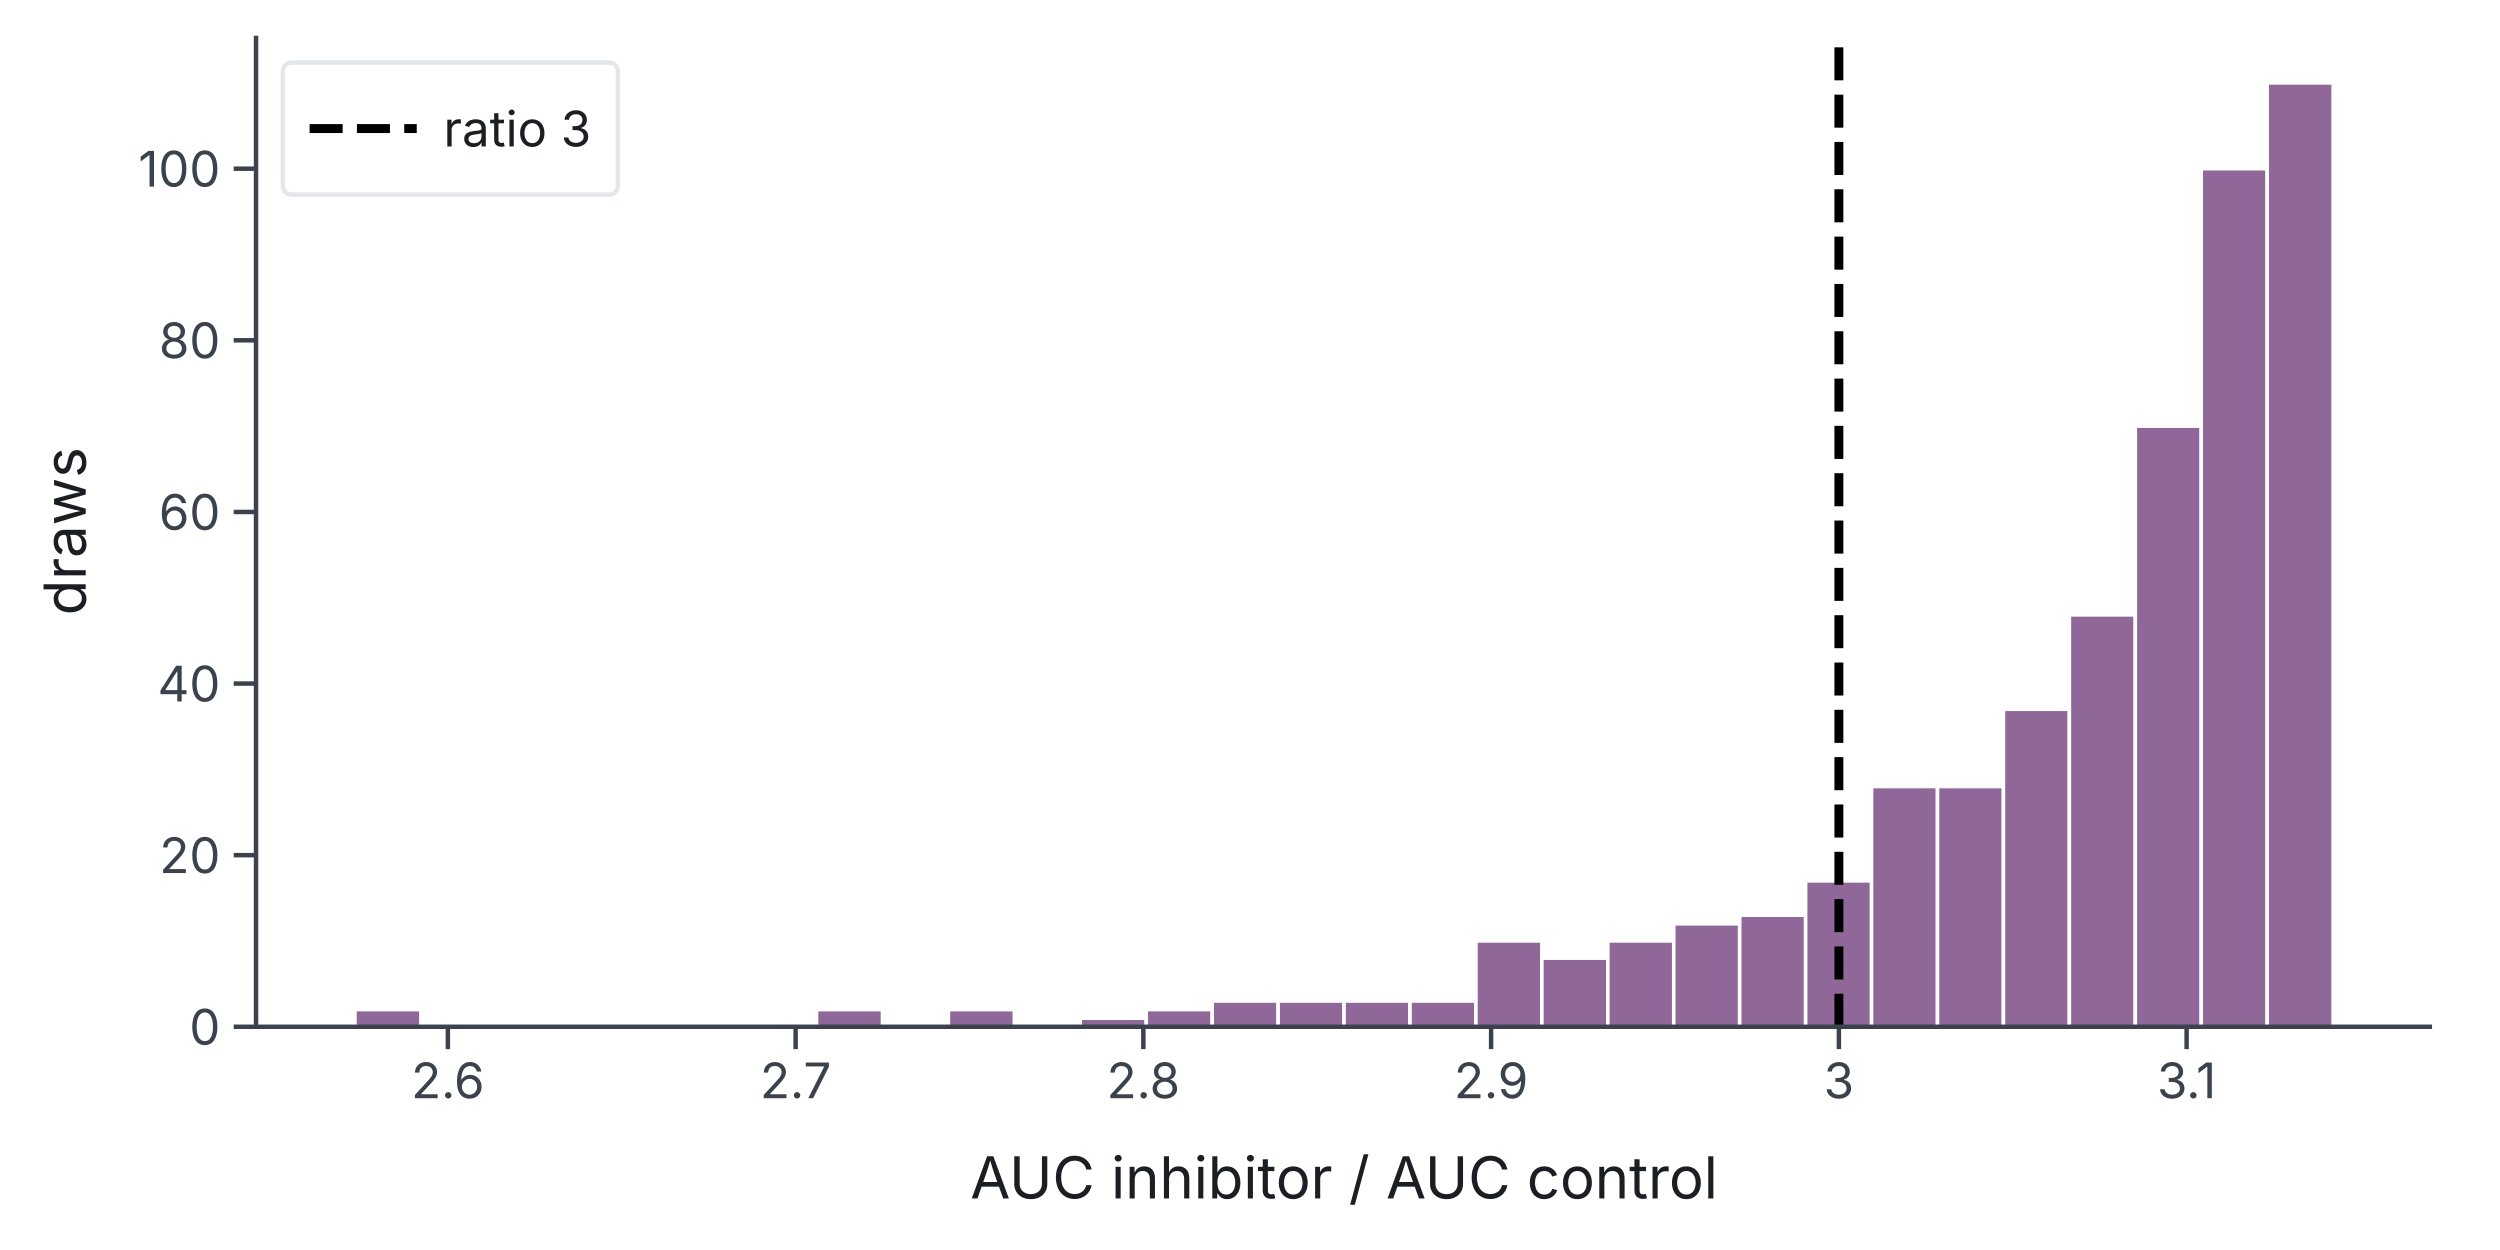
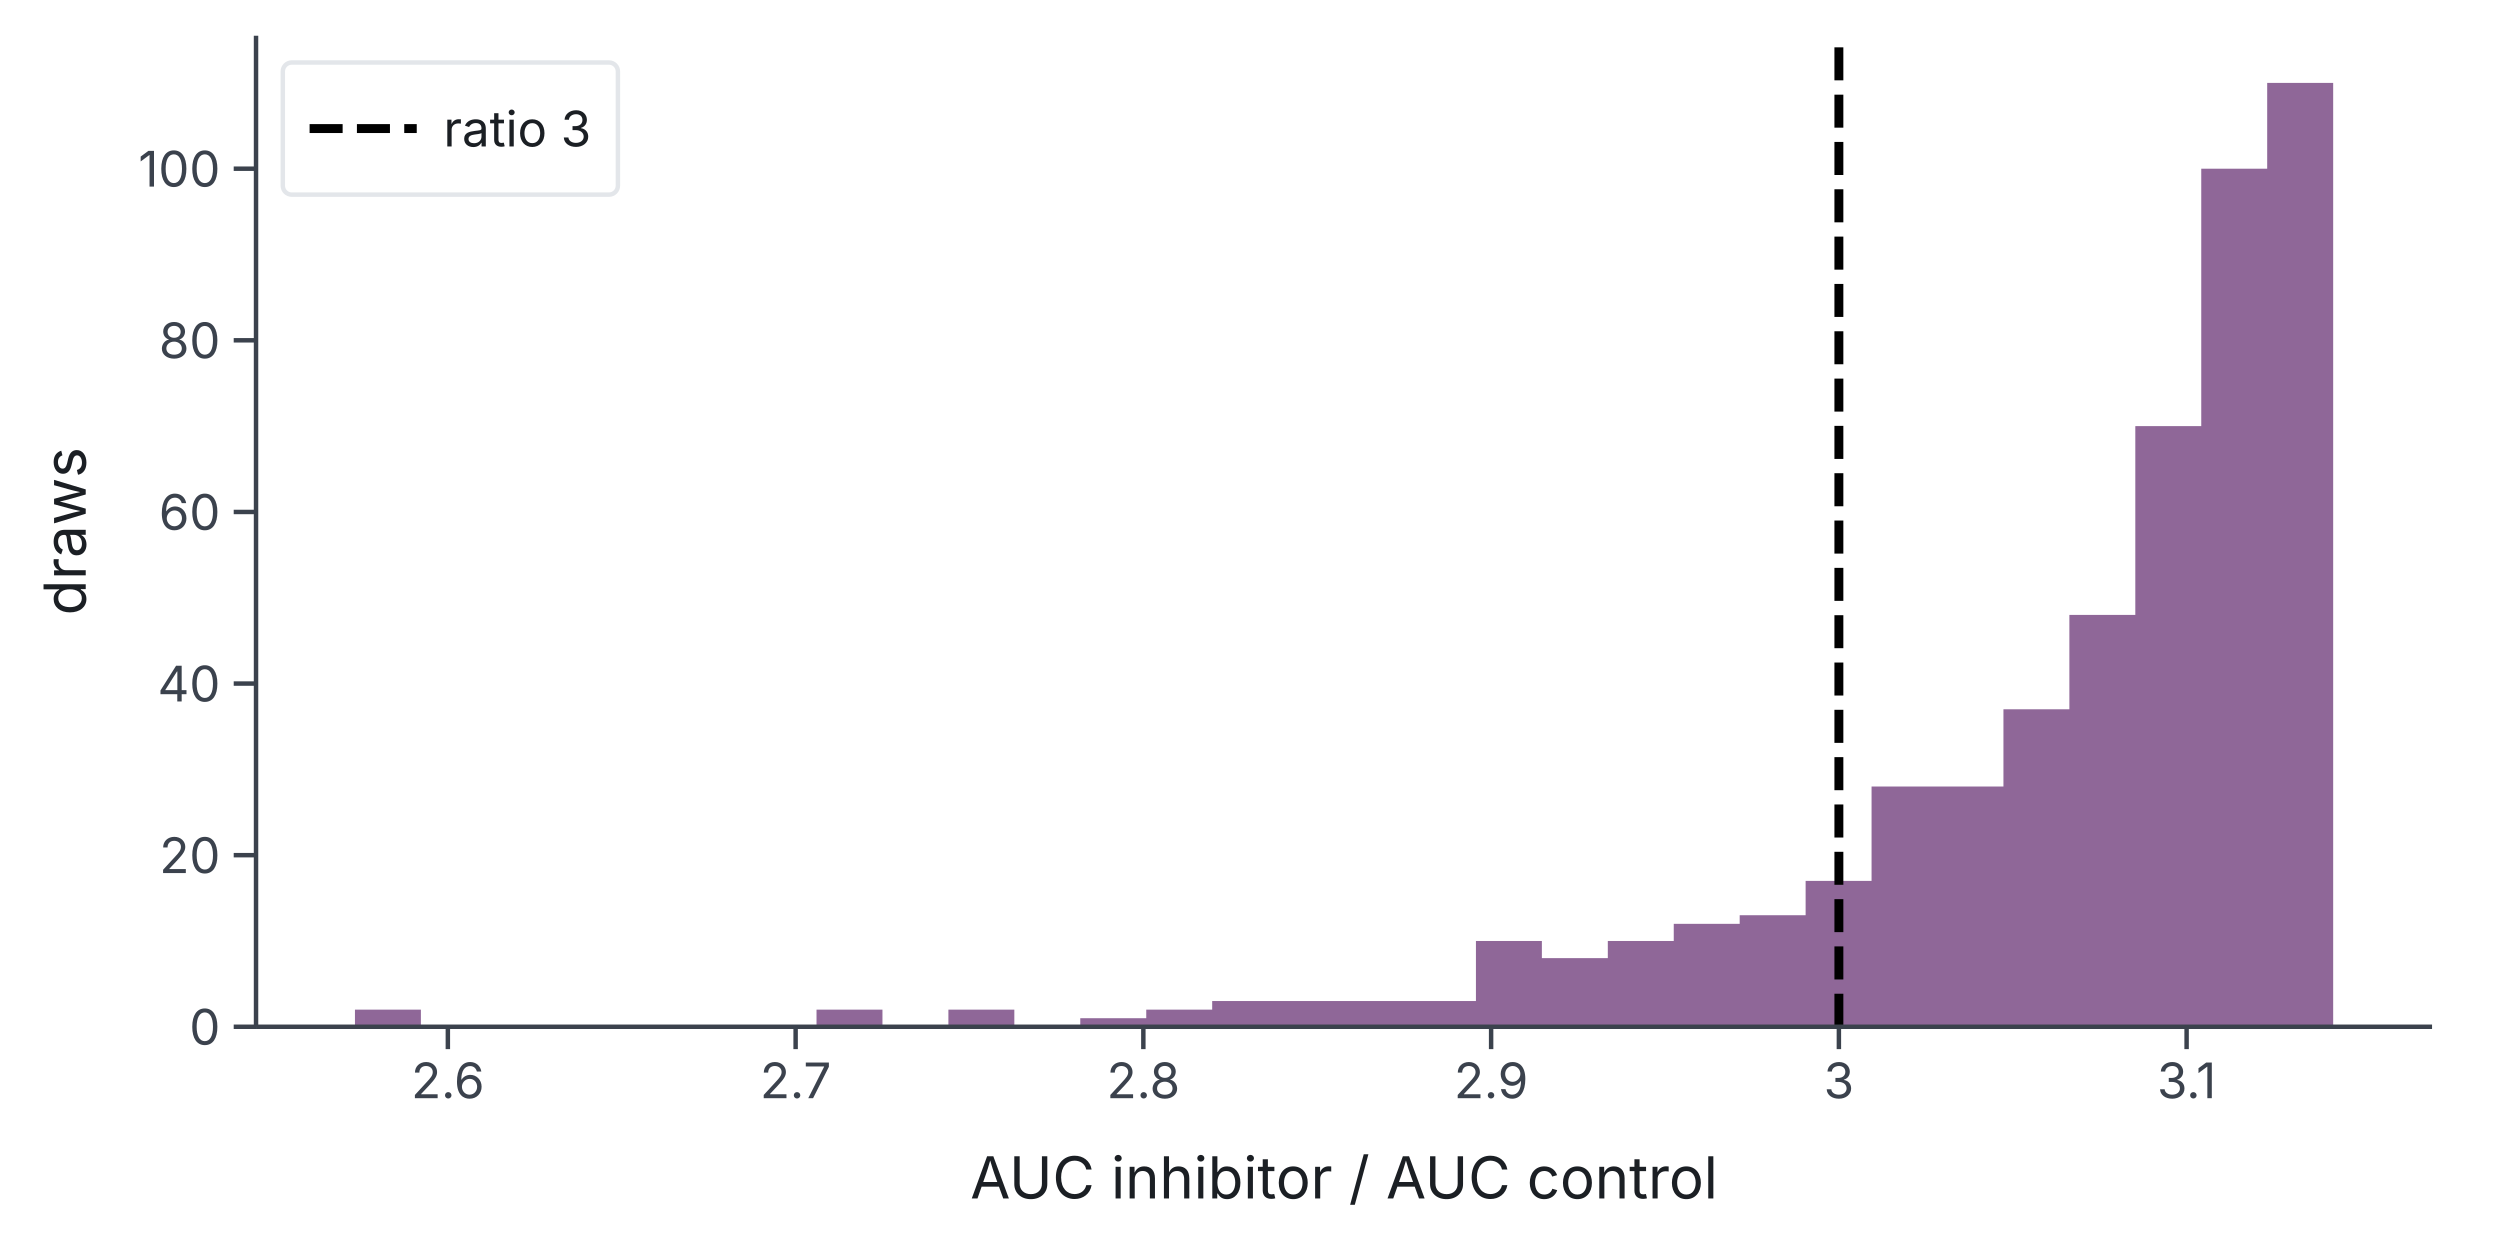
<svg xmlns="http://www.w3.org/2000/svg" width="560" height="280" viewBox="0 0 560 280" class="sbmlsim-figure" role="img" font-family="Inter, -apple-system, BlinkMacSystemFont, 'Segoe UI', Roboto, Helvetica, Arial, sans-serif">
  <defs>
-     <clipPath id="sbmlsim-b7f0ab2d1b5c-p0-clip-0">
+     <clipPath id="sbmlsim-34297de027d4-p0-clip-0">
      <rect x="49.35" y="0" width="487.43" height="222" />
    </clipPath>
  </defs>
  <g class="charton-background">
    <rect x="0" y="0" width="560" height="280" fill="#ffffff" />
  </g>
  <svg class="sbmlsim-plot" data-plot="p0" x="8" y="8" width="544" height="264" overflow="visible">
-     <g class="charton-plot" clip-path="url(#sbmlsim-b7f0ab2d1b5c-p0-clip-0)">
+     <g class="charton-plot" clip-path="url(#sbmlsim-34297de027d4-p0-clip-0)">
      <g class="sbmlsim-element sbmlsim-histogram" data-element="e0">
        <g class="charton-mark charton-mark-polygon">
-           <path d="M71.51 222L86.28 222L86.28 218.16L71.51 218.16Z" fill="#440154" opacity="0.6" />
-           <path d="M71.51 222L86.28 222L86.28 218.16L71.51 218.16Z" fill="none" stroke="#ffffff" stroke-width="0.8" />
-           <path d="M174.9 222L189.67 222L189.67 218.16L174.9 218.16Z" fill="#440154" opacity="0.6" />
-           <path d="M174.9 222L189.67 222L189.67 218.16L174.9 218.16Z" fill="none" stroke="#ffffff" stroke-width="0.8" />
-           <path d="M204.44 222L219.21 222L219.21 218.16L204.44 218.16Z" fill="#440154" opacity="0.6" />
-           <path d="M204.44 222L219.21 222L219.21 218.16L204.44 218.16Z" fill="none" stroke="#ffffff" stroke-width="0.8" />
-           <path d="M233.98 222L248.76 222L248.76 220.08L233.98 220.08Z" fill="#440154" opacity="0.6" />
-           <path d="M233.98 222L248.76 222L248.76 220.08L233.98 220.08Z" fill="none" stroke="#ffffff" stroke-width="0.8" />
-           <path d="M248.76 222L263.53 222L263.53 218.16L248.76 218.16Z" fill="#440154" opacity="0.6" />
-           <path d="M248.76 222L263.53 222L263.53 218.16L248.76 218.16Z" fill="none" stroke="#ffffff" stroke-width="0.8" />
-           <path d="M263.53 222L278.3 222L278.3 216.23L263.53 216.23Z" fill="#440154" opacity="0.6" />
-           <path d="M263.53 222L278.3 222L278.3 216.23L263.53 216.23Z" fill="none" stroke="#ffffff" stroke-width="0.8" />
-           <path d="M278.3 222L293.07 222L293.07 216.23L278.3 216.23Z" fill="#440154" opacity="0.6" />
-           <path d="M278.3 222L293.07 222L293.07 216.23L278.3 216.23Z" fill="none" stroke="#ffffff" stroke-width="0.8" />
-           <path d="M293.07 222L307.84 222L307.84 216.23L293.07 216.23Z" fill="#440154" opacity="0.6" />
-           <path d="M293.07 222L307.84 222L307.84 216.23L293.07 216.23Z" fill="none" stroke="#ffffff" stroke-width="0.8" />
-           <path d="M307.84 222L322.61 222L322.61 216.23L307.84 216.23Z" fill="#440154" opacity="0.6" />
-           <path d="M307.84 222L322.61 222L322.61 216.23L307.84 216.23Z" fill="none" stroke="#ffffff" stroke-width="0.8" />
-           <path d="M322.61 222L337.38 222L337.38 202.78L322.61 202.78Z" fill="#440154" opacity="0.6" />
-           <path d="M322.61 222L337.38 222L337.38 202.78L322.61 202.78Z" fill="none" stroke="#ffffff" stroke-width="0.8" />
-           <path d="M337.38 222L352.15 222L352.15 206.62L337.38 206.62Z" fill="#440154" opacity="0.6" />
-           <path d="M337.38 222L352.15 222L352.15 206.62L337.38 206.62Z" fill="none" stroke="#ffffff" stroke-width="0.8" />
-           <path d="M352.15 222L366.92 222L366.92 202.78L352.15 202.78Z" fill="#440154" opacity="0.6" />
-           <path d="M352.15 222L366.92 222L366.92 202.78L352.15 202.78Z" fill="none" stroke="#ffffff" stroke-width="0.8" />
-           <path d="M366.92 222L381.69 222L381.69 198.94L366.92 198.94Z" fill="#440154" opacity="0.6" />
-           <path d="M366.92 222L381.69 222L381.69 198.94L366.92 198.94Z" fill="none" stroke="#ffffff" stroke-width="0.8" />
-           <path d="M381.69 222L396.46 222L396.46 197.01L381.69 197.01Z" fill="#440154" opacity="0.6" />
-           <path d="M381.69 222L396.46 222L396.46 197.01L381.69 197.01Z" fill="none" stroke="#ffffff" stroke-width="0.8" />
-           <path d="M396.46 222L411.23 222L411.23 189.32L396.46 189.32Z" fill="#440154" opacity="0.6" />
-           <path d="M396.46 222L411.23 222L411.23 189.32L396.46 189.32Z" fill="none" stroke="#ffffff" stroke-width="0.8" />
-           <path d="M411.23 222L426 222L426 168.18L411.23 168.18Z" fill="#440154" opacity="0.6" />
-           <path d="M411.23 222L426 222L426 168.18L411.23 168.18Z" fill="none" stroke="#ffffff" stroke-width="0.8" />
-           <path d="M426 222L440.77 222L440.77 168.18L426 168.18Z" fill="#440154" opacity="0.6" />
-           <path d="M426 222L440.77 222L440.77 168.18L426 168.18Z" fill="none" stroke="#ffffff" stroke-width="0.8" />
-           <path d="M440.77 222L455.54 222L455.54 150.88L440.77 150.88Z" fill="#440154" opacity="0.6" />
-           <path d="M440.77 222L455.54 222L455.54 150.88L440.77 150.88Z" fill="none" stroke="#ffffff" stroke-width="0.8" />
-           <path d="M455.54 222L470.31 222L470.31 129.74L455.54 129.74Z" fill="#440154" opacity="0.6" />
-           <path d="M455.54 222L470.31 222L470.31 129.74L455.54 129.74Z" fill="none" stroke="#ffffff" stroke-width="0.8" />
-           <path d="M470.31 222L485.08 222L485.08 87.45L470.31 87.45Z" fill="#440154" opacity="0.6" />
-           <path d="M470.31 222L485.08 222L485.08 87.45L470.31 87.45Z" fill="none" stroke="#ffffff" stroke-width="0.8" />
-           <path d="M485.08 222L499.85 222L499.85 29.79L485.08 29.79Z" fill="#440154" opacity="0.6" />
-           <path d="M485.08 222L499.85 222L499.85 29.79L485.08 29.79Z" fill="none" stroke="#ffffff" stroke-width="0.8" />
-           <path d="M499.85 222L514.63 222L514.63 10.57L499.85 10.57Z" fill="#440154" opacity="0.6" />
-           <path d="M499.85 222L514.63 222L514.63 10.57L499.85 10.57Z" fill="none" stroke="#ffffff" stroke-width="0.8" />
+           <path d="M71.51 218.16L86.28 218.16L86.28 222L71.51 222Z" fill="#440154" opacity="0.6" />
+           <path d="M174.9 218.16L189.67 218.16L189.67 222L174.9 222Z" fill="#440154" opacity="0.6" />
+           <path d="M204.44 218.16L219.21 218.16L219.21 222L204.44 222Z" fill="#440154" opacity="0.6" />
+           <path d="M233.98 220.08L248.76 220.08L248.76 218.16L263.53 218.16L263.53 216.23L278.3 216.23L278.3 216.23L293.07 216.23L293.07 216.23L307.84 216.23L307.84 216.23L322.61 216.23L322.61 202.78L337.38 202.78L337.38 206.62L352.15 206.62L352.15 202.78L366.92 202.78L366.92 198.94L381.69 198.94L381.69 197.01L396.46 197.01L396.46 189.32L411.23 189.32L411.23 168.18L426 168.18L426 168.18L440.77 168.18L440.77 150.88L455.54 150.88L455.54 129.74L470.31 129.74L470.31 87.45L485.08 87.45L485.08 29.79L499.85 29.79L499.85 10.57L514.63 10.57L514.63 222L499.85 222L499.85 222L485.08 222L485.08 222L470.31 222L470.31 222L455.54 222L455.54 222L440.77 222L440.77 222L426 222L426 222L411.23 222L411.23 222L396.46 222L396.46 222L381.69 222L381.69 222L366.92 222L366.92 222L352.15 222L352.15 222L337.38 222L337.38 222L322.61 222L322.61 222L307.84 222L307.84 222L293.07 222L293.07 222L278.3 222L278.3 222L263.53 222L263.53 222L248.76 222L248.76 222L233.98 222Z" fill="#440154" opacity="0.6" />
        </g>
      </g>
      <g class="sbmlsim-element sbmlsim-rule" data-element="e1" data-legend="e1">
        <g class="charton-mark charton-mark-path">
          <path d="M403.91 222L403.91 0" fill="none" stroke="#000000" stroke-width="2" stroke-dasharray="7.4 3.2" stroke-linejoin="round" />
        </g>
      </g>
    </g>
    <g class="charton-axis charton-axis-x" data-axis="x">
      <g class="charton-axis-line">
        <path d="M49.35 222L536.78 222" fill="none" stroke="#3b424d" stroke-width="1" stroke-linejoin="round" />
      </g>
      <g class="charton-tick">
        <path d="M92.32 222L92.32 227" fill="none" stroke="#3b424d" stroke-width="1" stroke-linejoin="round" />
        <path d="M170.22 222L170.22 227" fill="none" stroke="#3b424d" stroke-width="1" stroke-linejoin="round" />
        <path d="M248.11 222L248.11 227" fill="none" stroke="#3b424d" stroke-width="1" stroke-linejoin="round" />
        <path d="M326.01 222L326.01 227" fill="none" stroke="#3b424d" stroke-width="1" stroke-linejoin="round" />
        <path d="M403.91 222L403.91 227" fill="none" stroke="#3b424d" stroke-width="1" stroke-linejoin="round" />
        <path d="M481.8 222L481.8 227" fill="none" stroke="#3b424d" stroke-width="1" stroke-linejoin="round" />
      </g>
      <g class="charton-tick-label">
        <text x="92.32" y="230" font-size="11" fill="#3b424d" text-anchor="middle" dominant-baseline="hanging">2.6</text>
        <text x="170.22" y="230" font-size="11" fill="#3b424d" text-anchor="middle" dominant-baseline="hanging">2.7</text>
        <text x="248.11" y="230" font-size="11" fill="#3b424d" text-anchor="middle" dominant-baseline="hanging">2.8</text>
        <text x="326.01" y="230" font-size="11" fill="#3b424d" text-anchor="middle" dominant-baseline="hanging">2.9</text>
        <text x="403.91" y="230" font-size="11" fill="#3b424d" text-anchor="middle" dominant-baseline="hanging">3</text>
        <text x="481.8" y="230" font-size="11" fill="#3b424d" text-anchor="middle" dominant-baseline="hanging">3.1</text>
      </g>
      <g class="charton-axis-title">
        <text x="293.07" y="251" font-size="13" fill="#1b1f24" text-anchor="middle" dominant-baseline="hanging">AUC inhibitor / AUC control</text>
      </g>
    </g>
    <g class="charton-axis charton-axis-y" data-axis="y">
      <g class="charton-axis-line">
        <path d="M49.35 0L49.35 222" fill="none" stroke="#3b424d" stroke-width="1" stroke-linejoin="round" />
      </g>
      <g class="charton-tick">
        <path d="M49.35 222L44.35 222" fill="none" stroke="#3b424d" stroke-width="1" stroke-linejoin="round" />
        <path d="M49.35 183.56L44.35 183.56" fill="none" stroke="#3b424d" stroke-width="1" stroke-linejoin="round" />
        <path d="M49.35 145.12L44.35 145.12" fill="none" stroke="#3b424d" stroke-width="1" stroke-linejoin="round" />
        <path d="M49.35 106.68L44.35 106.68" fill="none" stroke="#3b424d" stroke-width="1" stroke-linejoin="round" />
        <path d="M49.35 68.23L44.35 68.23" fill="none" stroke="#3b424d" stroke-width="1" stroke-linejoin="round" />
        <path d="M49.35 29.79L44.35 29.79" fill="none" stroke="#3b424d" stroke-width="1" stroke-linejoin="round" />
      </g>
      <g class="charton-tick-label">
        <text x="41.35" y="222" font-size="11" fill="#3b424d" text-anchor="end" dominant-baseline="central">0</text>
        <text x="41.35" y="183.56" font-size="11" fill="#3b424d" text-anchor="end" dominant-baseline="central">20</text>
        <text x="41.35" y="145.12" font-size="11" fill="#3b424d" text-anchor="end" dominant-baseline="central">40</text>
        <text x="41.35" y="106.68" font-size="11" fill="#3b424d" text-anchor="end" dominant-baseline="central">60</text>
        <text x="41.35" y="68.23" font-size="11" fill="#3b424d" text-anchor="end" dominant-baseline="central">80</text>
        <text x="41.35" y="29.79" font-size="11" fill="#3b424d" text-anchor="end" dominant-baseline="central">100</text>
      </g>
      <g class="charton-axis-title">
        <text x="6.5" y="111" font-size="13" fill="#1b1f24" text-anchor="middle" dominant-baseline="middle" transform="rotate(-90 6.5 111)">draws</text>
      </g>
    </g>
  </svg>
  <g class="sbmlsim-legend" data-plot="p0">
    <rect class="sbmlsim-legend-frame" x="63.35" y="14" width="75.06" height="29.6" rx="2" fill="#ffffff" fill-opacity="0.85" stroke="#e3e6ea" stroke-width="1" />
    <g class="sbmlsim-legend-entry" data-legend="e1">
      <g class="sbmlsim-legend-swatch" transform="translate(69.35 28.8)">
        <path d="M0 0L24 0" fill="none" stroke="#000000" stroke-width="2" stroke-dasharray="7.4 3.2" />
      </g>
      <text class="sbmlsim-legend-label" x="99.35" y="28.8" font-size="11" fill="#1b1f24" dominant-baseline="central">ratio 3</text>
    </g>
  </g>
</svg>
